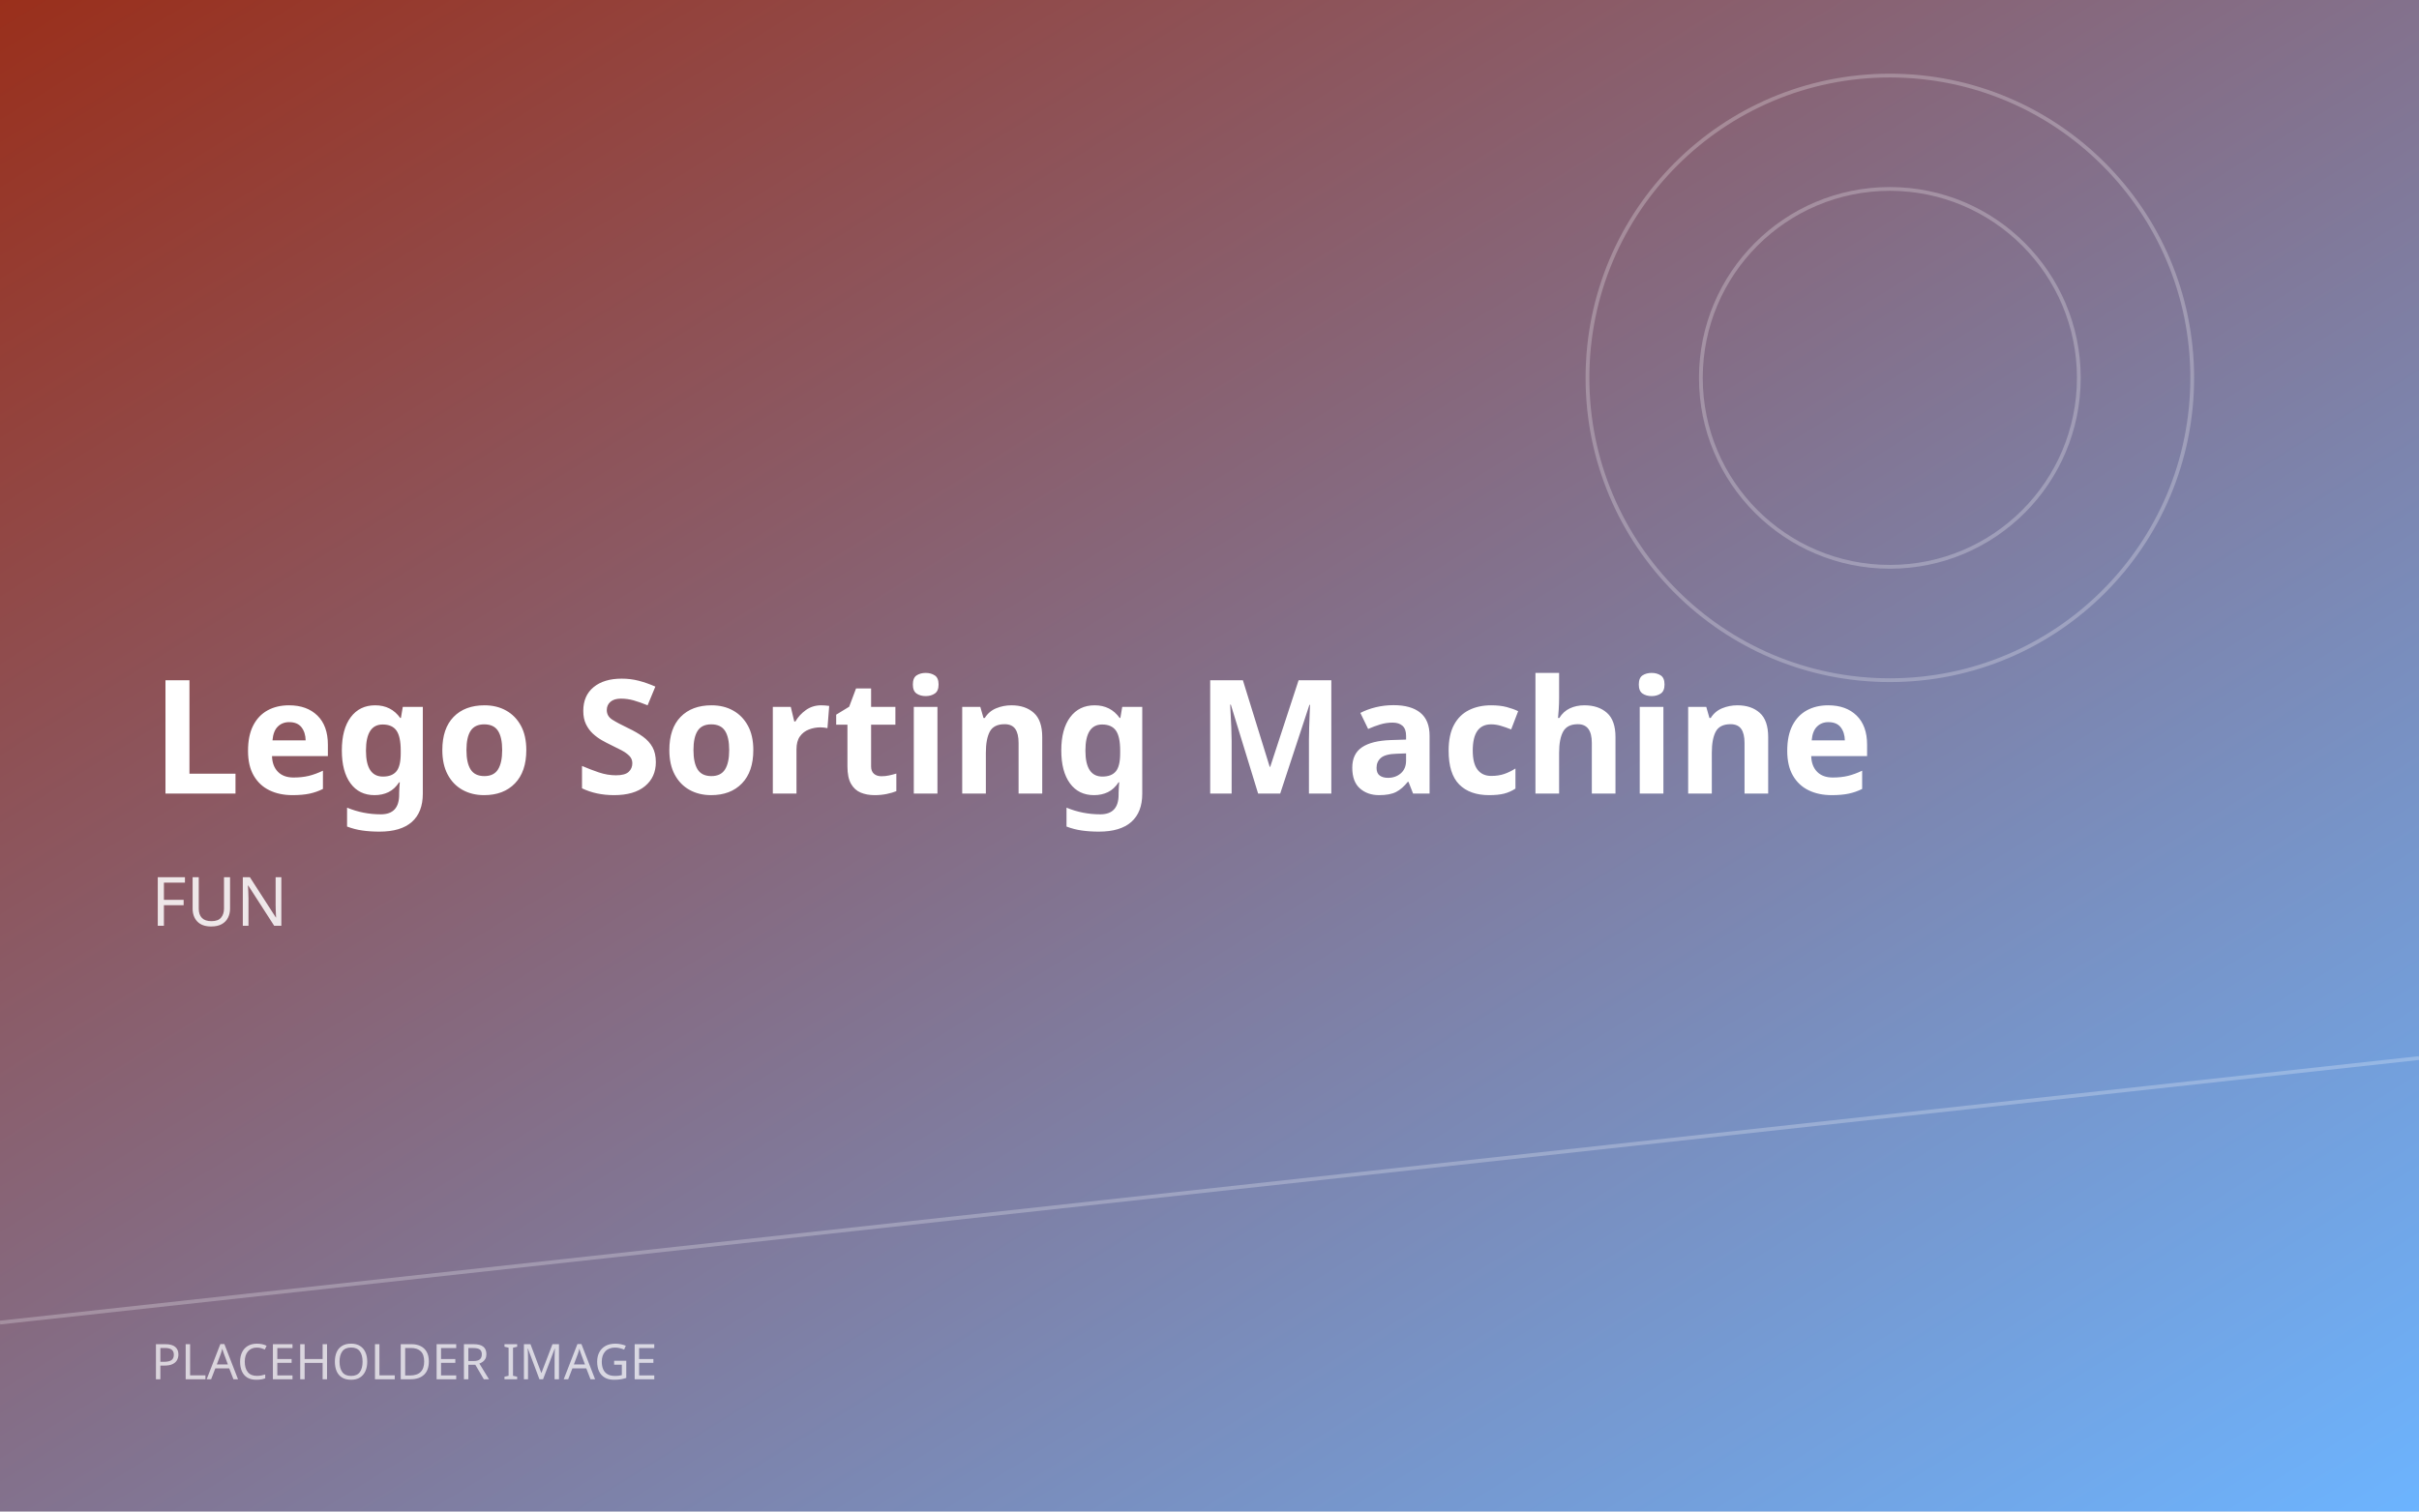
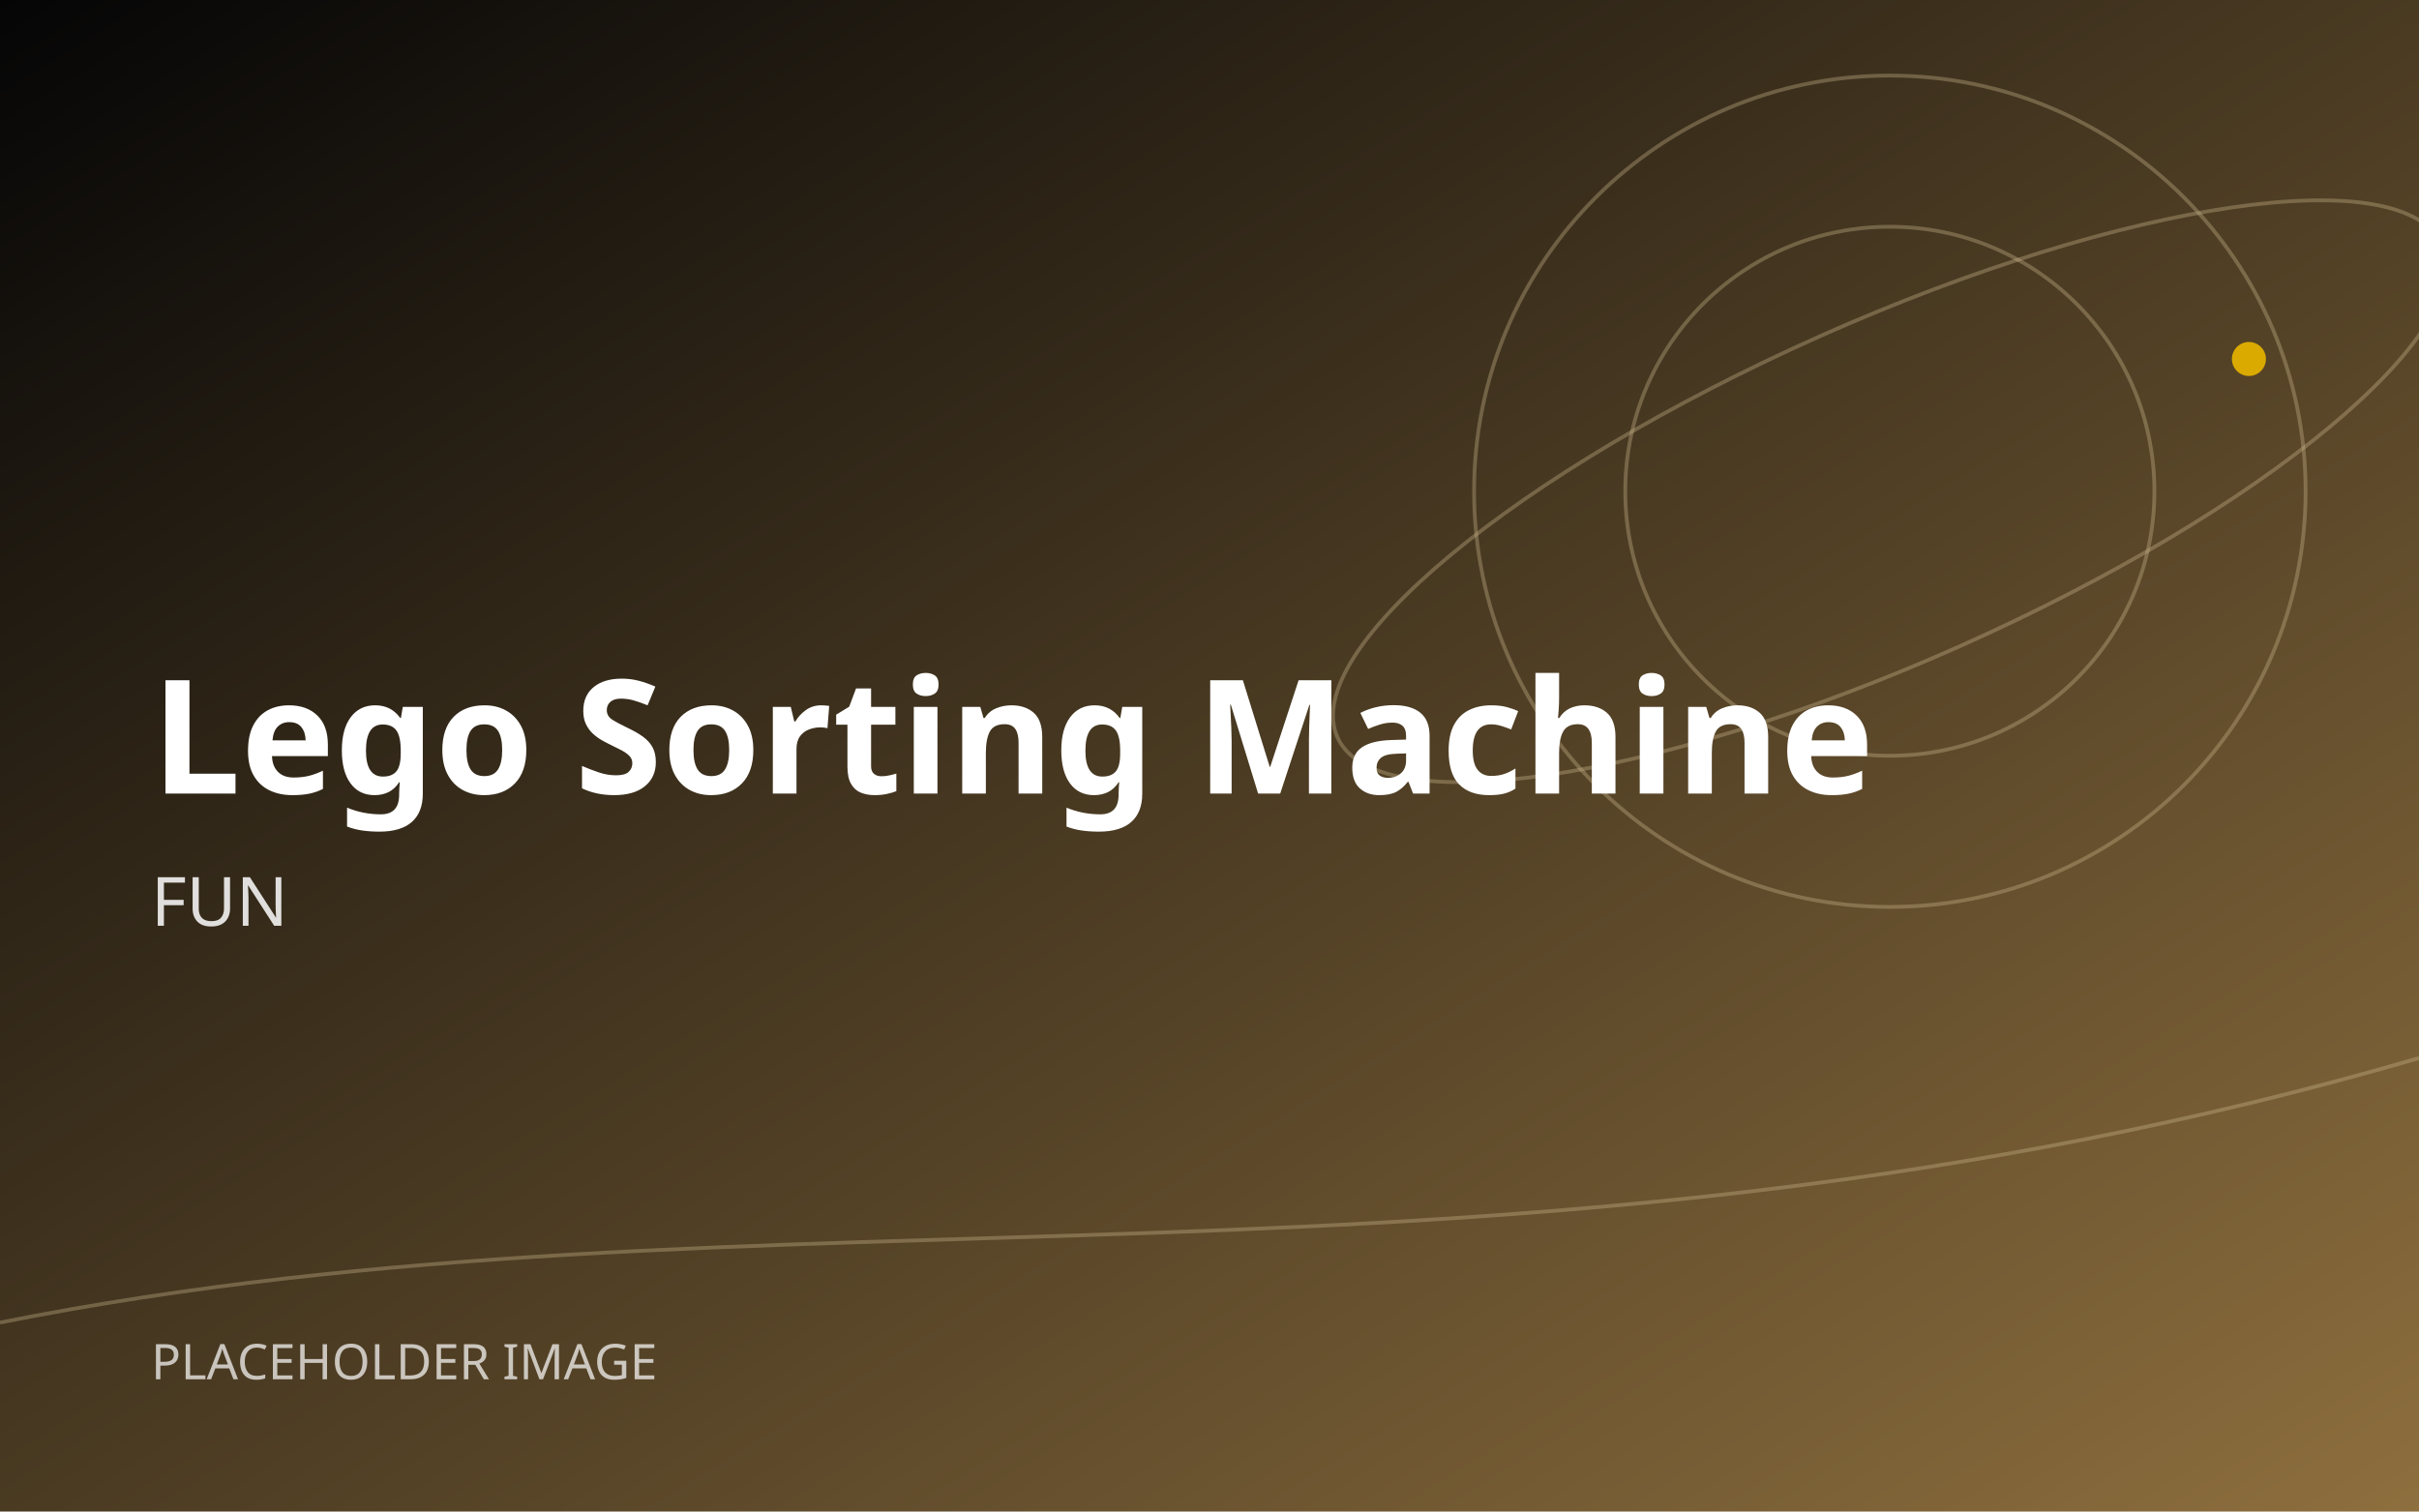
<svg xmlns="http://www.w3.org/2000/svg" viewBox="0 0 1280 800" width="1280" height="800">
  <defs>
    <linearGradient id="g" x1="0" y1="0" x2="1" y2="1">
-       <stop offset="0" stop-color="#9a2f1b" />
-       <stop offset="1" stop-color="#6cb4ff" />
+       <stop offset="0" stop-color="#050506" />
+       <stop offset="1" stop-color="#8e6f3e" />
    </linearGradient>
  </defs>
  <rect width="1280" height="800" fill="url(#g)" />
-   <g fill="none" stroke="#fff" stroke-opacity=".25" stroke-width="2">
-     <circle cx="1000" cy="200" r="160" />
-     <circle cx="1000" cy="200" r="100" />
-     <path d="M0 700 L1280 560" />
+   <g fill="none" stroke="#cfb991" stroke-opacity=".35" stroke-width="2">
+     <circle cx="1000" cy="260" r="220" />
+     <circle cx="1000" cy="260" r="140" />
+     <ellipse cx="1000" cy="260" rx="320" ry="90" transform="rotate(-24 1000 260)" />
+     <path d="M0 700 C 400 620 800 700 1280 560" />
  </g>
+   <circle cx="1190" cy="190" r="9" fill="#daaa00" />
  <text x="80" y="420" font-family="system-ui,sans-serif" font-size="84" font-weight="800" fill="#fff">Lego Sorting Machine</text>
  <text x="80" y="490" font-family="system-ui,sans-serif" font-size="36" fill="#fff" fill-opacity=".85">FUN</text>
  <text x="80" y="730" font-family="system-ui,sans-serif" font-size="26" fill="#fff" fill-opacity=".7">PLACEHOLDER IMAGE</text>
</svg>
